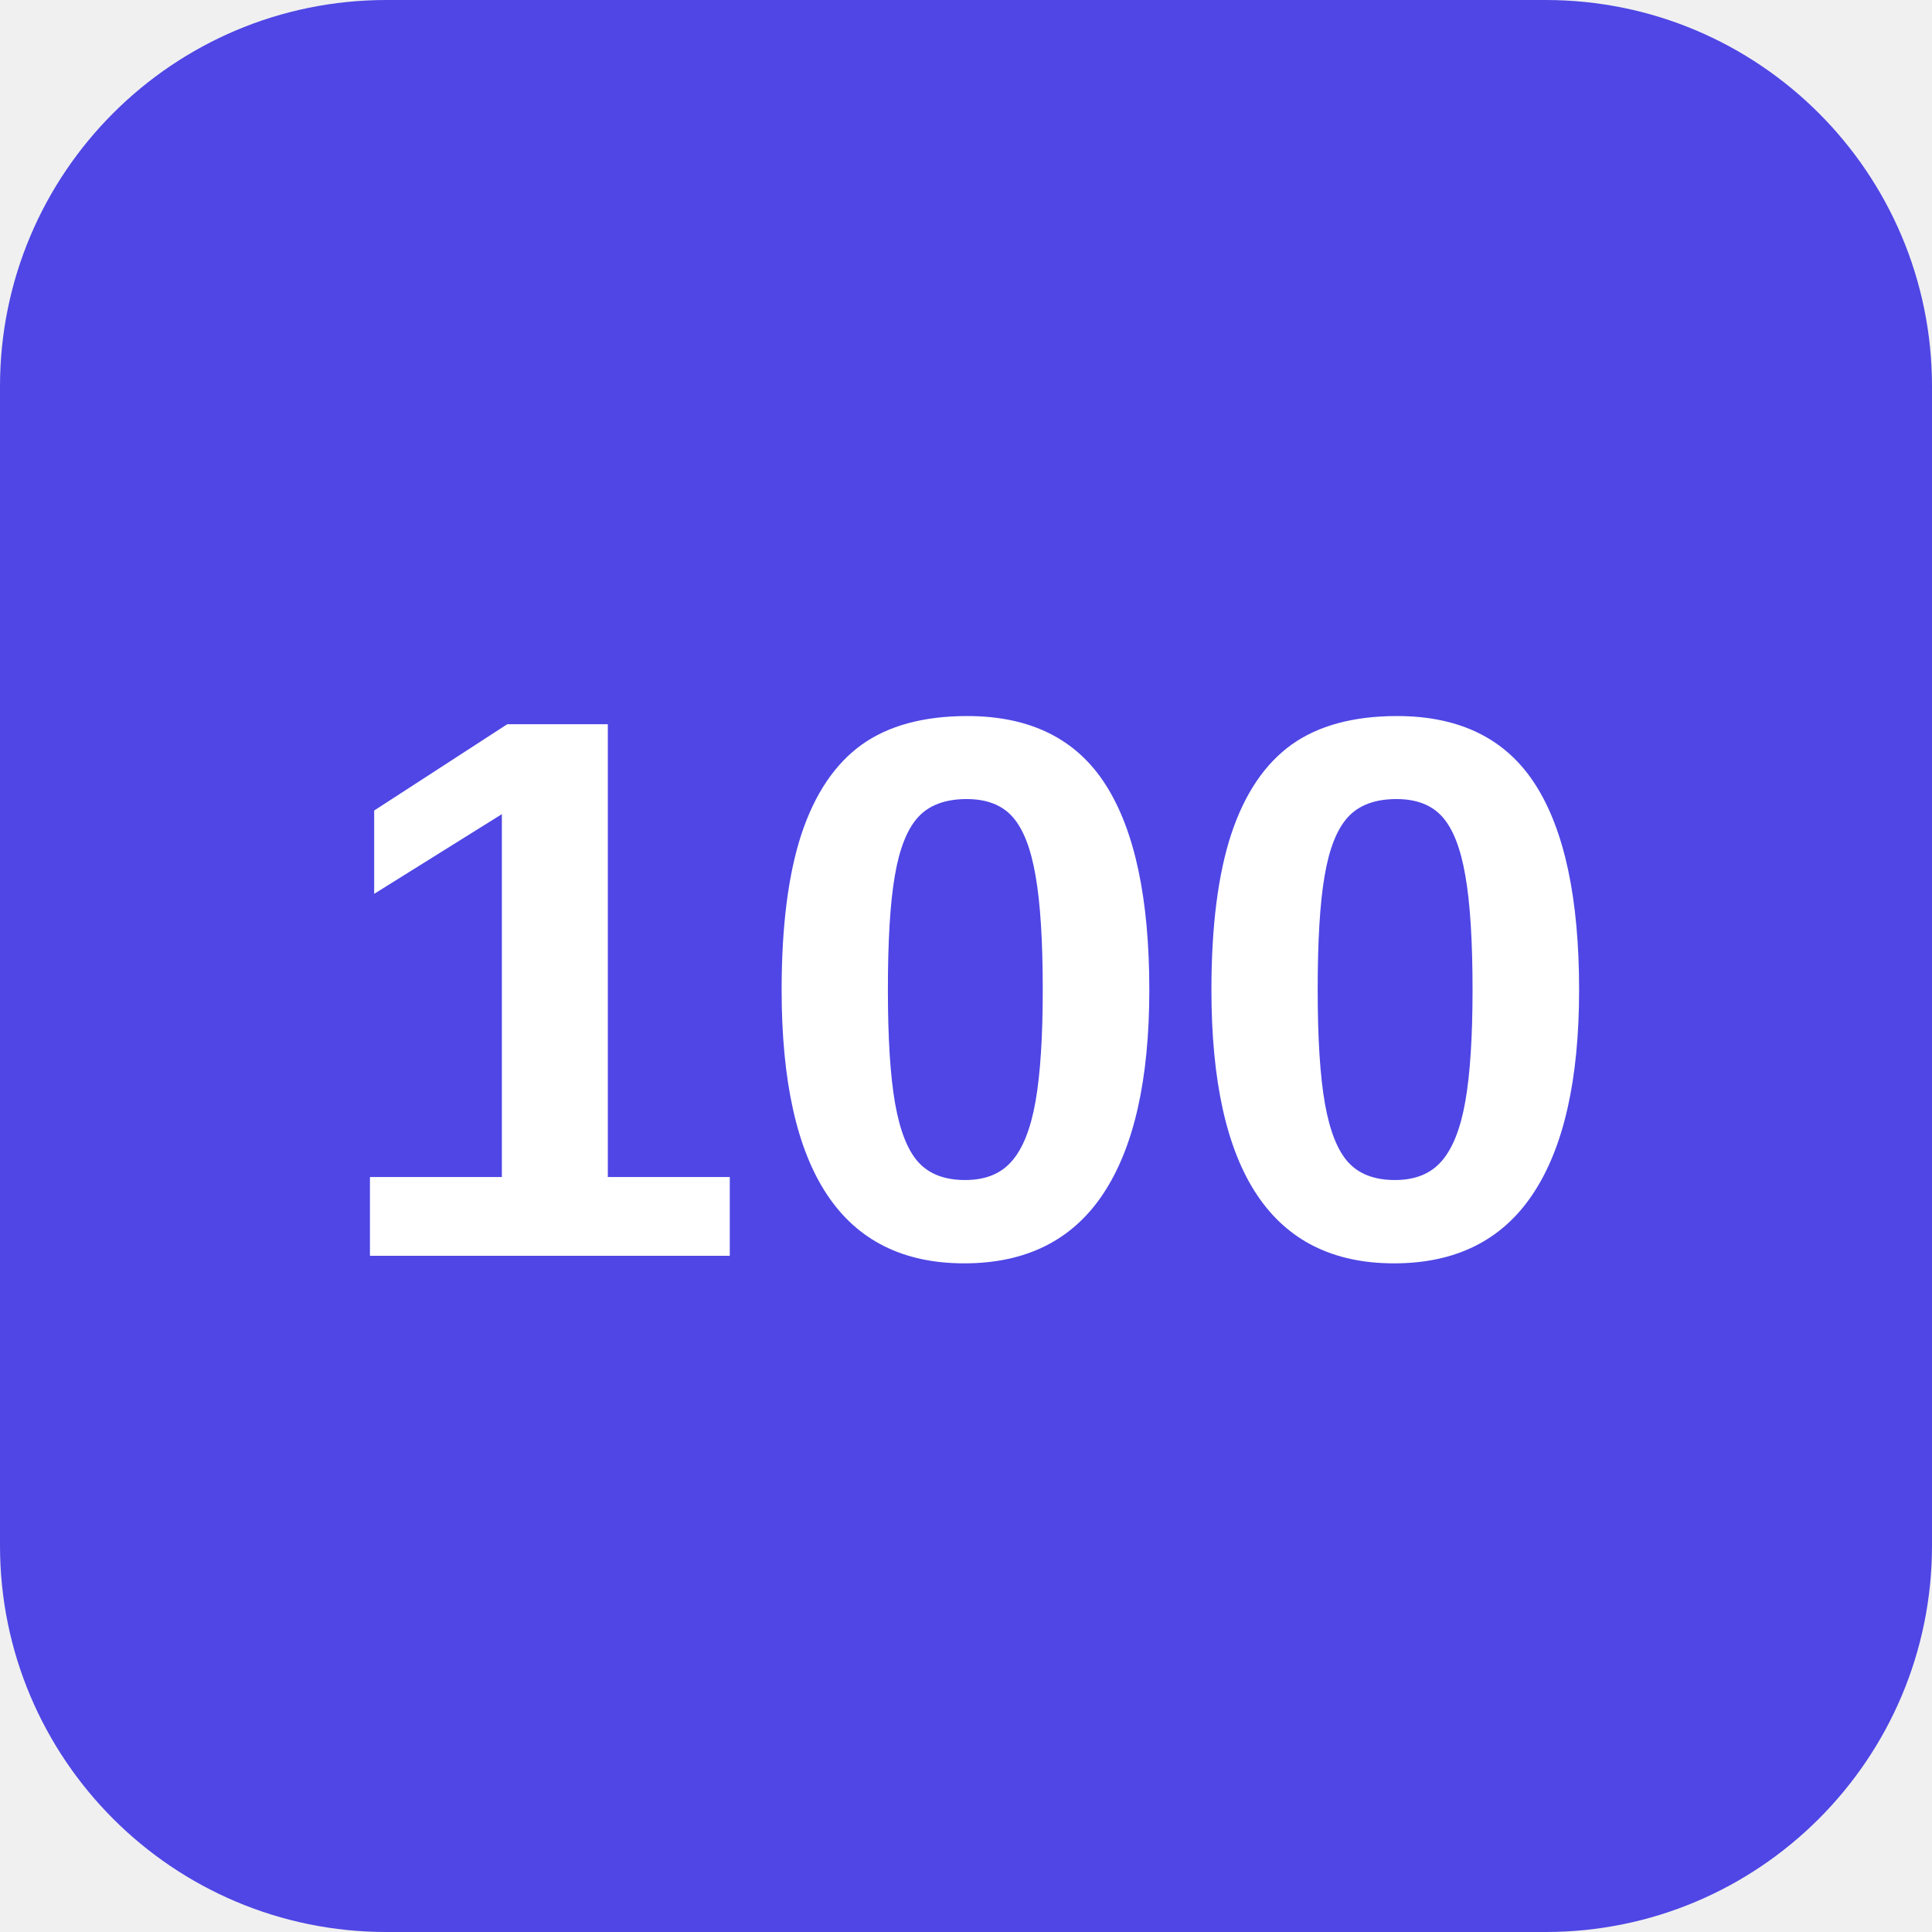
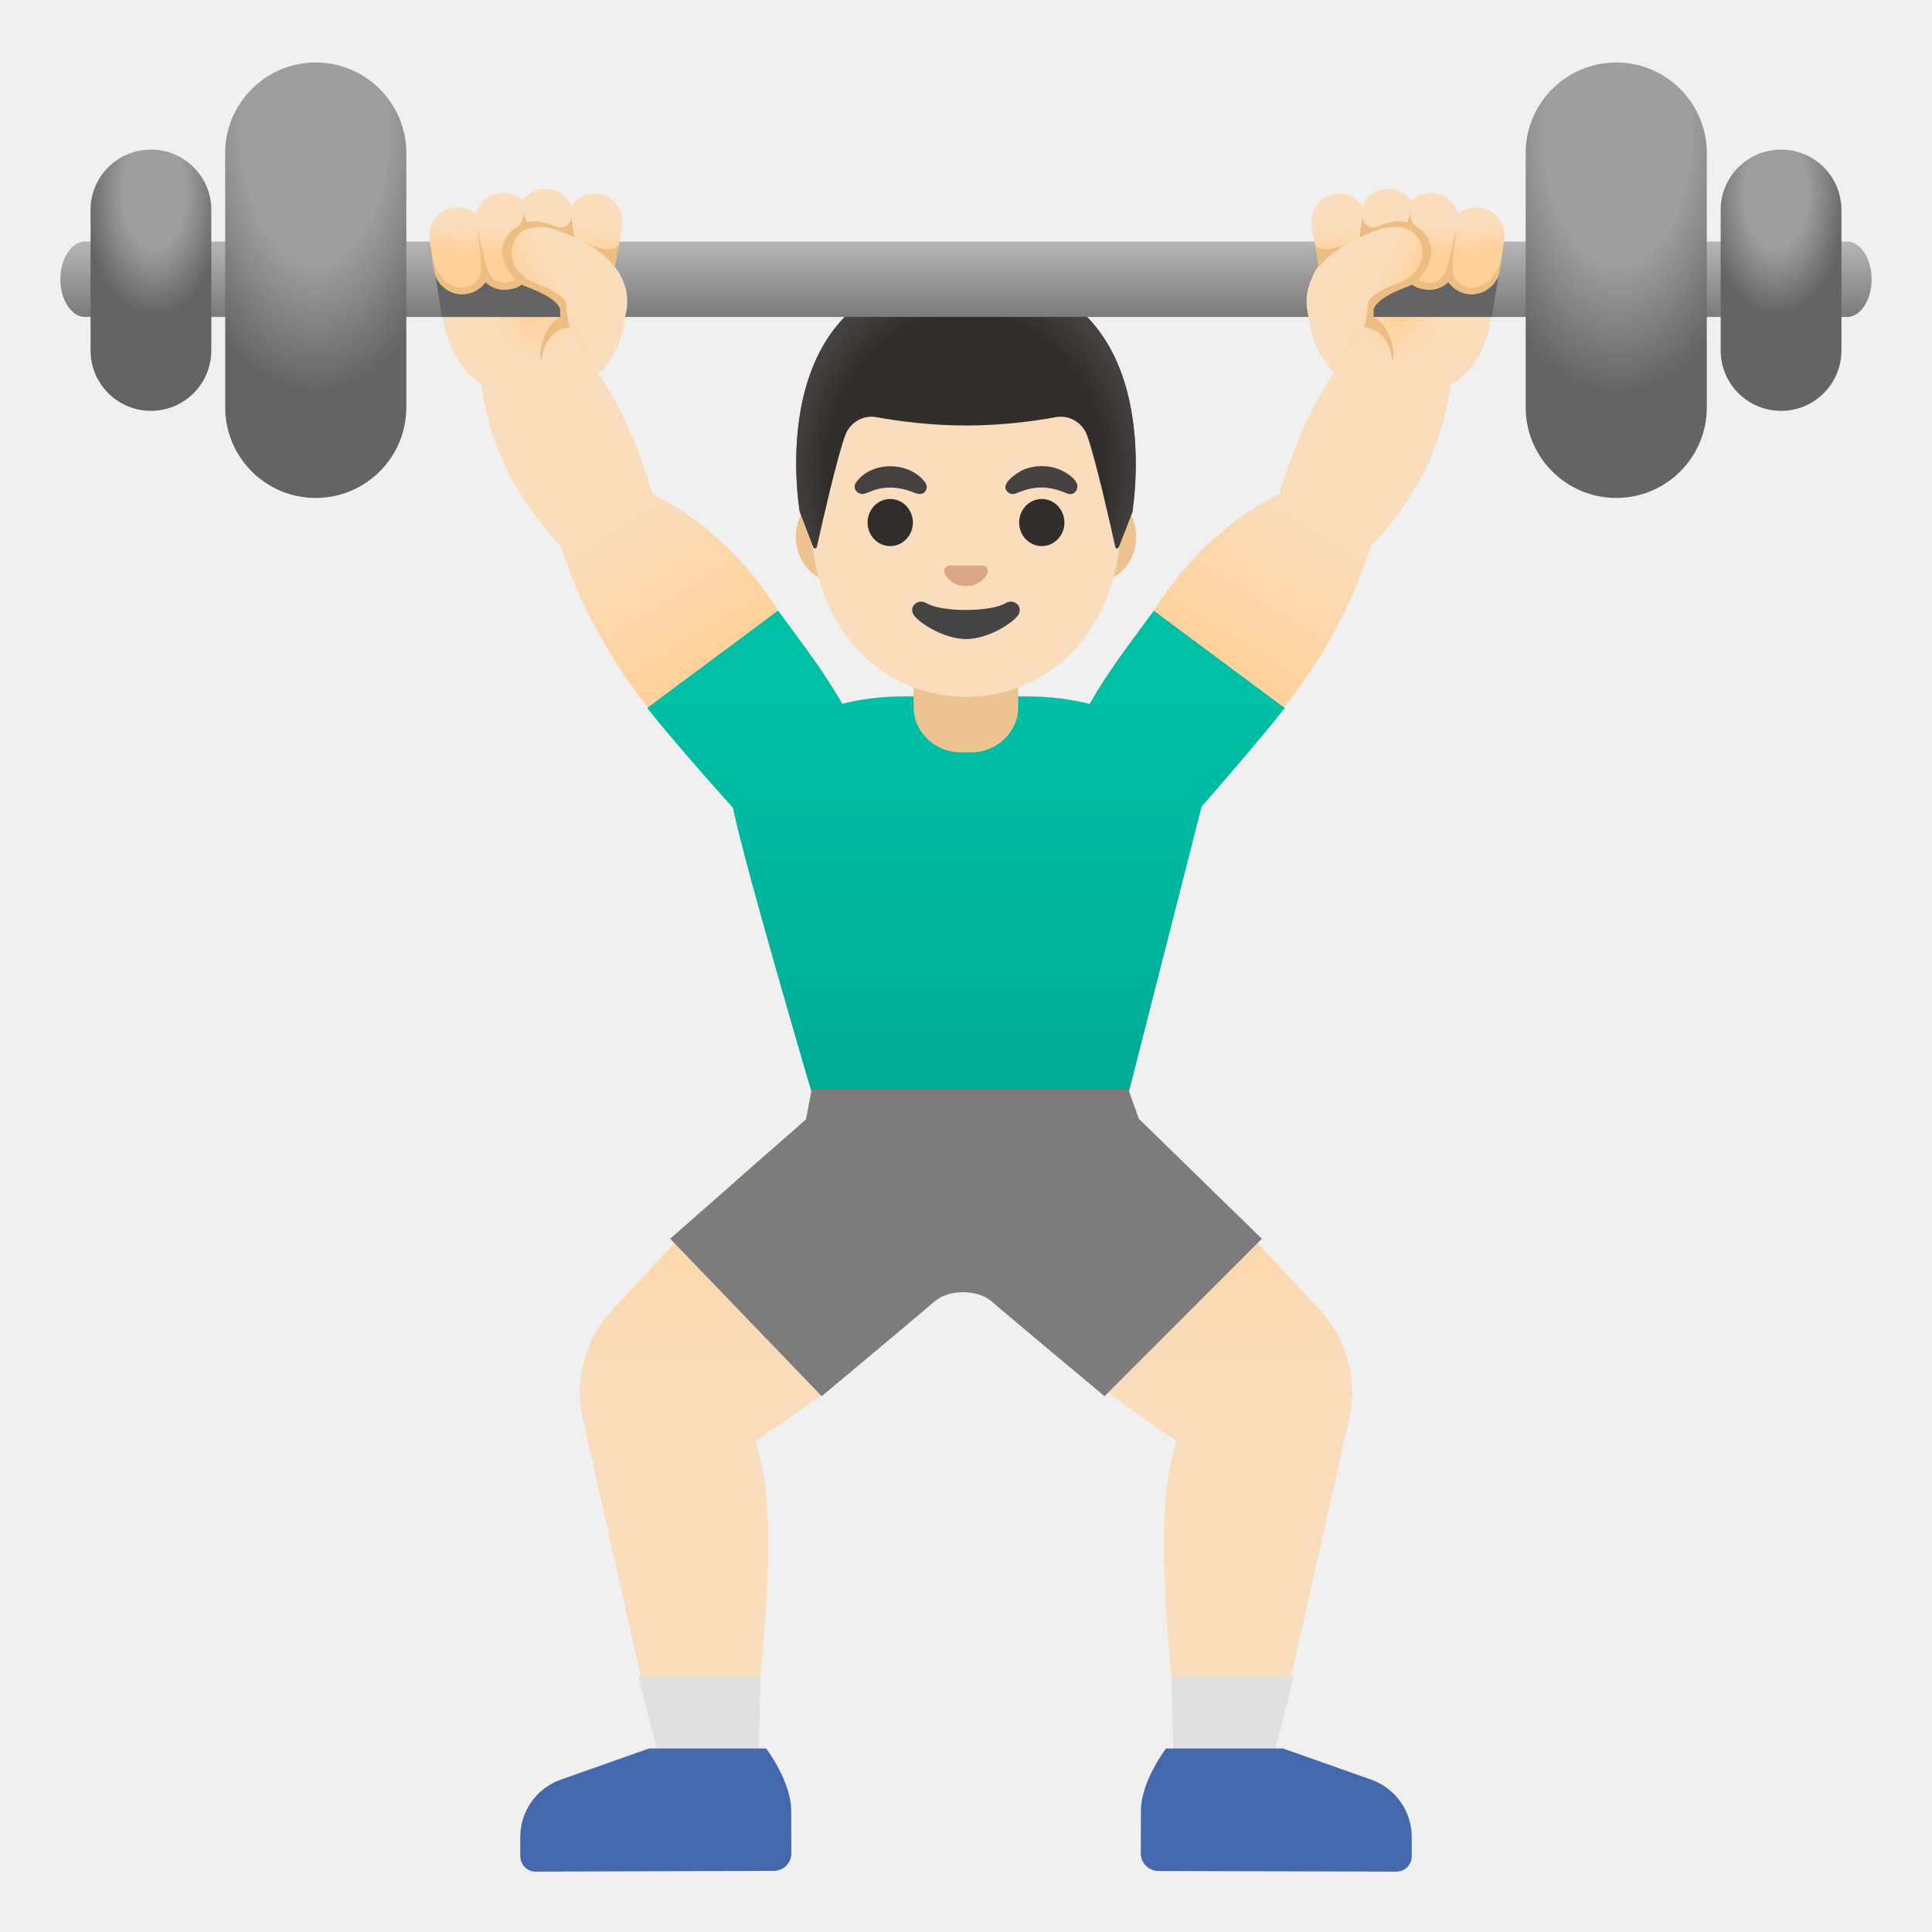
- <svg xmlns="http://www.w3.org/2000/svg" viewBox="0 0 100 100">
-   <rect width="100" height="100" rx="20" fill="#4f46e5" />
-   <text x="50" y="65" font-family="Arial, sans-serif" font-size="40" font-weight="bold" fill="white" text-anchor="middle">100</text>
+ <svg xmlns="http://www.w3.org/2000/svg" width="128" height="128" viewBox="0 0 128 128">
+   <linearGradient id="IconifyId17ecdb2904d178eab12083" gradientUnits="userSpaceOnUse" x1="77.018" y1="71.379" x2="77.018" y2="109.706" gradientTransform="translate(0 2)">
+     <stop offset="0" stop-color="#ffd29c" />
+     <stop offset=".5" stop-color="#f9ddbd" />
+   </linearGradient>
+   <path d="M87.45 86.8c-1.78-1.92-4.11-4.42-6.15-6.58c-3.96-4.17-8.8-7.29-8.8-7.29l-8.05 8.64s3.13 5.76 7.12 9.19c1.95 1.68 4.39 3.39 6.38 4.71c-.3.99-.6 2.28-.73 3.82c-.38 4.78.36 11.08.39 11.78c.12 3.66.16 6.37.16 6.37l6.34-.02L89.39 94c.58-2.57-.14-5.27-1.94-7.2z" fill="url(#IconifyId17ecdb2904d178eab12083)" />
+   <linearGradient id="IconifyId17ecdb2904d178eab12084" gradientUnits="userSpaceOnUse" x1="50.982" y1="71.379" x2="50.982" y2="109.706" gradientTransform="translate(0 2)">
+     <stop offset="0" stop-color="#ffd29c" />
+     <stop offset=".5" stop-color="#f9ddbd" />
+   </linearGradient>
+   <path d="M55.49 72.93s-4.84 3.12-8.79 7.3c-2.04 2.16-4.37 4.66-6.15 6.58a7.983 7.983 0 0 0-1.94 7.2l5.28 23.42l6.34.02s.04-2.71.16-6.37c.02-.7.77-7 .39-11.78c-.12-1.54-.43-2.83-.73-3.82c1.99-1.32 4.43-3.03 6.38-4.71c3.99-3.43 7.12-9.19 7.12-9.19l-8.06-8.65z" fill="url(#IconifyId17ecdb2904d178eab12084)" />
+   <path fill="#e0e0e0" d="M42.29 111.07l1.61 6.35l6.34.02l.14-6.37z" />
+   <path d="M52.42 119.94c-.01-1.92-1.66-4.1-1.66-4.1h-7.75l-5.98 2.11a4.036 4.036 0 0 0-2.56 3.75v1.28c0 .56.45 1.02 1.01 1.02l15.79-.05c.64 0 1.16-.52 1.16-1.17l-.01-2.84z" fill="#4568ad" />
+   <path fill="#e0e0e0" d="M77.61 111.07l.17 6.37l6.33-.02l1.6-6.35z" />
+   <path d="M90.97 117.95L85 115.84h-7.75s-1.66 2.18-1.66 4.11l-.01 2.84c0 .64.52 1.16 1.16 1.17l15.78.04c.56 0 1.01-.45 1.01-1.02v-1.28c0-1.66-1.02-3.14-2.56-3.75z" fill="#4568ad" />
+   <linearGradient id="IconifyId17ecdb2904d178eab12085" gradientUnits="userSpaceOnUse" x1="80.671" y1="41.656" x2="93.508" y2="20.633" gradientTransform="translate(0 2)">
+     <stop offset="0" stop-color="#ffd29c" />
+     <stop offset=".5" stop-color="#f9ddbd" />
+   </linearGradient>
+   <path d="M96.26 23.12l-4.54-2.29c-3.63 3.56-5.35 6.61-6.97 11.92c-3.43 1.63-6.39 4.62-8.31 7.71c-2.04 2.81-3.32 4.37-4.79 7.16c-1.11 2.12-.31 4.48 1.7 5.95c.95.7 1.72 1 2.47 1c.84 0 1.64-.39 2.62-1.05c2.07-1.18 4.88-4.3 6.68-6.62l-.05-.03c2.29-2.85 4.6-6.87 5.75-10.67c3.22-3.36 5.44-7.77 5.44-13.08z" fill="url(#IconifyId17ecdb2904d178eab12085)" />
+   <linearGradient id="IconifyId17ecdb2904d178eab12086" gradientUnits="userSpaceOnUse" x1="47.197" y1="41.477" x2="34.267" y2="20.733" gradientTransform="translate(0 2)">
+     <stop offset="0" stop-color="#ffd29c" />
+     <stop offset=".5" stop-color="#f9ddbd" />
+   </linearGradient>
+   <path d="M56.35 47.63c-1.47-2.79-2.75-4.35-4.79-7.16c-1.92-3.09-4.88-6.08-8.31-7.71c-1.63-5.33-3.35-8.37-6.98-11.93l-4.53 2.3c0 5.31 2.22 9.71 5.44 13.08c1.15 3.79 3.45 7.82 5.75 10.67l-.05.03c1.8 2.32 4.61 5.44 6.68 6.62c.98.66 1.78 1.05 2.62 1.05c.75 0 1.52-.31 2.47-1c2-1.47 2.81-3.84 1.7-5.95z" fill="url(#IconifyId17ecdb2904d178eab12086)" />
+   <linearGradient id="IconifyId17ecdb2904d178eab12087" gradientUnits="userSpaceOnUse" x1="64" y1="44.123" x2="64" y2="69.62" gradientTransform="translate(0 2)">
+     <stop offset="0" stop-color="#00bfa5" />
+     <stop offset=".705" stop-color="#00b29a" />
+     <stop offset="1" stop-color="#00ab94" />
+   </linearGradient>
+   <path d="M76.44 40.46c-1.79 2.46-2.99 3.97-4.25 6.18c-1.23-.32-2.62-.5-4.16-.5h-8.17c-1.51 0-2.86.18-4.06.49c-1.26-2.21-2.46-3.72-4.25-6.18l-8.67 6.45c1.8 2.32 5.68 6.62 5.68 6.62c.83 4.06 5.61 20.2 5.61 20.2h20.27l5.17-20.28s3.75-4.28 5.51-6.53l-8.68-6.45z" fill="url(#IconifyId17ecdb2904d178eab12087)" />
+   <path d="M60.53 46.84c0 1.66 1.41 3.01 3.15 3.01h.63c1.74 0 3.15-1.35 3.15-3.01v-3.67h-6.93v3.67z" fill="#edc391" />
+   <path d="M55.54 38.6c-1.55 0-2.82-1.36-2.82-3.03s1.26-3.03 2.82-3.03h16.92c1.55 0 2.82 1.36 2.82 3.03s-1.26 3.03-2.82 3.03H55.54z" fill="#edc391" />
+   <path d="M64 19.95c-5.36 0-10.32 5.73-10.32 13.97c0 8.2 5.11 12.25 10.32 12.25s10.32-4.05 10.32-12.25c0-8.24-4.96-13.97-10.32-13.97z" fill="#f9ddbd" />
+   <path d="M65.19 37.49l-.1-.03H62.9c-.03 0-.07.01-.1.03c-.2.08-.31.29-.21.51c.09.22.53.83 1.41.83c.88 0 1.31-.61 1.41-.83a.38.38 0 0 0-.22-.51z" fill="#dba689" />
+   <path d="M66.6 39.97c-.99.59-4.22.59-5.2 0c-.57-.34-1.15.18-.91.69c.23.51 2 1.68 3.52 1.68s3.27-1.17 3.5-1.68s-.34-1.03-.91-.69z" fill="#444" />
+   <g fill="#312d2d">
+     <ellipse cx="58.98" cy="34.62" rx="1.5" ry="1.56" />
+     <ellipse cx="69.02" cy="34.62" rx="1.5" ry="1.56" />
+   </g>
+   <g fill="#454140">
+     <path d="M56.71 31.97c.97-1.37 3.24-1.42 4.38-.25c.2.2.41.47.26.76c-.17.33-.5.27-.78.16c-.74-.3-1.5-.43-2.29-.27c-.34.07-.64.21-.96.33c-.45.15-.89-.31-.61-.73z" />
+     <path d="M70.71 32.7c-.68-.29-1.36-.47-2.11-.38c-.34.04-.67.13-.99.25c-.25.1-.52.26-.78.08c-.74-.51.58-1.35.96-1.52c.84-.36 1.84-.33 2.65.09c.32.17.67.41.86.73c.24.41-.12.94-.59.75z" />
+   </g>
+   <path d="M64 18.04h-.01c-13.83.07-11 15.87-11 15.87s.62 1.63.9 2.35c.04.1.19.09.22-.02c.3-1.32 1.36-6.01 1.9-7.43a1.86 1.86 0 0 1 2.07-1.17c1.36.25 3.51.55 5.9.55h.06c2.38 0 4.54-.3 5.9-.55c.88-.16 1.75.33 2.07 1.17c.53 1.42 1.59 6.08 1.89 7.42c.02.11.18.12.22.02l.91-2.33c-.03 0 2.81-15.8-11.03-15.88z" fill="#312d2d" />
+   <radialGradient id="IconifyId17ecdb2904d178eab12088" cx="64" cy="29.27" r="11.597" gradientTransform="matrix(1 0 0 1.1282 0 -1.867)" gradientUnits="userSpaceOnUse">
+     <stop offset=".794" stop-color="#454140" stop-opacity="0" />
+     <stop offset="1" stop-color="#454140" />
+   </radialGradient>
+   <path d="M75 33.92s2.83-15.8-11-15.87h-.01h-.01c-.22 0-.43.01-.63.01c-.41.02-.81.05-1.19.09h-.01c-.03 0-.05.01-.08.01c-11.65 1.47-9.08 15.75-9.08 15.75l.91 2.34c.04.1.19.09.21-.01c.3-1.33 1.36-6 1.89-7.42a1.86 1.86 0 0 1 2.07-1.17c1.36.25 3.51.55 5.9.55h.06c2.38 0 4.54-.3 5.9-.55c.88-.16 1.75.33 2.07 1.17c.54 1.42 1.6 6.12 1.89 7.43c.02.11.17.12.21.02c.28-.72.9-2.35.9-2.35z" fill="url(#IconifyId17ecdb2904d178eab12088)" />
+   <radialGradient id="IconifyId17ecdb2904d178eab12089" cx="35.39" cy="19.198" r="5.677" gradientTransform="translate(0 2)" gradientUnits="userSpaceOnUse">
+     <stop offset="0" stop-color="#ffd29c" />
+     <stop offset=".5" stop-color="#f9ddbd" />
+   </radialGradient>
+   <path d="M40.26 17.16c-.9-.53-5.17-1.2-8.12-1.2c-1.62 0-2.83.21-2.83.76l-.01 3.43c-.01 3.45 2.24 6.27 5.96 6.28h.01c6.74 0 7.27-7.94 4.99-9.27z" fill="url(#IconifyId17ecdb2904d178eab12089)" />
+   <path d="M40.02 20.82c-.04.13-.39.26-.77.36h-.01c-.44.11-.96.33-1.93.6c-1.35.38-1.46 2.19-1.46 2.19c-.25-.94.39-2.59 1.28-2.97v-.01c.42-.2.89-.31 1.39-.39c.08-.01.28-.02.53-.01h.01c.45.01 1.01.07.96.23z" fill="#edbd82" />
+   <linearGradient id="IconifyId17ecdb2904d178eab12090" gradientUnits="userSpaceOnUse" x1="64" y1="13.379" x2="64" y2="19.437" gradientTransform="translate(0 2)">
+     <stop offset="0" stop-color="#bdbdbd" />
+     <stop offset="1" stop-color="#757575" />
+   </linearGradient>
+   <path d="M124 18.5c0 1.38-.73 2.5-1.64 2.5H5.64C4.74 21 4 19.88 4 18.5S4.74 16 5.64 16h116.71c.91 0 1.65 1.12 1.65 2.5z" fill="url(#IconifyId17ecdb2904d178eab12090)" />
+   <radialGradient id="IconifyId17ecdb2904d178eab12091" cx="-102.258" cy="115.861" r="24.348" gradientTransform="matrix(0 .9016 .507 0 -37.874 100.877)" gradientUnits="userSpaceOnUse">
+     <stop offset=".396" stop-color="#9e9e9e" />
+     <stop offset=".79" stop-color="#646464" />
+   </radialGradient>
+   <path d="M20.92 32.99c3.31 0 6-2.69 6-6V10.14c0-3.31-2.69-6-6-6s-6 2.69-6 6v16.85c0 3.31 2.68 6 6 6z" fill="url(#IconifyId17ecdb2904d178eab12091)" />
+   <radialGradient id="IconifyId17ecdb2904d178eab12092" cx="-1251.918" cy="123.75" r="24.348" gradientTransform="matrix(0 .9016 -.507 0 169.876 1137.497)" gradientUnits="userSpaceOnUse">
+     <stop offset=".396" stop-color="#9e9e9e" />
+     <stop offset=".79" stop-color="#646464" />
+   </radialGradient>
+   <path d="M107.08 32.99c-3.31 0-6-2.69-6-6V10.14c0-3.31 2.69-6 6-6s6 2.69 6 6v16.85c0 3.31-2.68 6-6 6z" fill="url(#IconifyId17ecdb2904d178eab12092)" />
+   <radialGradient id="IconifyId17ecdb2904d178eab12093" cx="-172.46" cy="114.075" r="3.543" gradientTransform="matrix(1.3333 0 0 -2.3062 240.163 275.933)" gradientUnits="userSpaceOnUse">
+     <stop offset=".441" stop-color="#9e9e9e" />
+     <stop offset=".985" stop-color="#646464" />
+   </radialGradient>
+   <path d="M10 27.22c2.21 0 4-1.79 4-4v-9.31c0-2.21-1.79-4-4-4s-4 1.79-4 4v9.31c0 2.21 1.79 4 4 4z" fill="url(#IconifyId17ecdb2904d178eab12093)" />
+   <radialGradient id="IconifyId17ecdb2904d178eab12094" cx="-1204.1" cy="114.075" r="3.543" gradientTransform="matrix(-1.3333 0 0 -2.3062 -1487.734 275.933)" gradientUnits="userSpaceOnUse">
+     <stop offset=".441" stop-color="#9e9e9e" />
+     <stop offset=".985" stop-color="#646464" />
+   </radialGradient>
+   <path d="M118 27.22c-2.21 0-4-1.79-4-4v-9.31c0-2.21 1.79-4 4-4s4 1.79 4 4v9.31c0 2.21-1.79 4-4 4z" fill="url(#IconifyId17ecdb2904d178eab12094)" />
+   <path fill="#646464" d="M38.61 21h-9.33l-.8-5h10.13z" />
+   <linearGradient id="IconifyId17ecdb2904d178eab12095" gradientUnits="userSpaceOnUse" x1="34.798" y1="14.626" x2="34.903" y2="11.312" gradientTransform="translate(0 2)">
+     <stop offset="0" stop-color="#ffd29c" />
+     <stop offset=".5" stop-color="#f9ddbd" />
+   </linearGradient>
+   <path d="M41.22 15.04l-.29 1.55l-.06.34l-.14.75l-.08.44a1.88 1.88 0 0 1-2.18 1.5c-.46-.08-.85-.32-1.12-.68c-.33.3-.76.47-1.23.47c-.28 0-1.16-.39-1.31-.54a.689.689 0 0 1-.11-.13c-.04.03-.08.07-.12.1c-.02.01-.59.35-1.17.34c-.54-.01-1.08-.34-1.24-.5c-.16.23-.38.43-.64.57c-.18.11-.38.18-.6.21c-.1.02-.2.03-.3.03c-.4 0-.79-.13-1.11-.37c-.42-.3-.69-.74-.76-1.24l-.13-.85v-.01l-.17-1.09c-.08-.5.04-1 .34-1.41c.3-.42.74-.69 1.24-.76c.12-.02.24-.03.36-.02c.03 0 .07 0 .1.01c.32.02.64.13.92.33c.04.03.07.06.1.08c.06-.23.18-.45.33-.63c.04-.06.08-.11.13-.16c.06-.07.11-.1.13-.12c.01 0 .01-.01.01-.01c.3-.26.69-.42 1.12-.44c.14-.01.28 0 .41.02c.1.02.19.05.28.08c.26.08.49.21.69.39c.06-.08.13-.16.2-.23c.1-.1.21-.19.32-.26c.06-.04.13-.07.19-.11c.25-.12.53-.18.82-.17c.32 0 .63.08.91.24c.05.02.09.05.13.08c.1.07.19.15.28.24c.16.16.29.35.38.55c.12-.18.28-.35.47-.48c.04-.03.09-.06.14-.08c.2-.11.41-.19.63-.22c.21-.03.42-.03.63.01c.5.09.92.37 1.21.78c.28.42.38.91.29 1.4z" fill="url(#IconifyId17ecdb2904d178eab12095)" />
+   <path d="M75.45 74.12l-.7-1.96H53.78l-.38 2l-9 7.91L54.44 92.5s6.79-5.67 7.4-6.21c.67-.6 1.48-.67 1.97-.68c.49.01 1.3.08 1.97.68c.61.55 7.4 6.21 7.4 6.21L83.6 82.07l-8.15-7.95z" fill="#7c7c7c" />
+   <path d="M41.03 16.12c-.35.9-2.25.04-2.97-.33c-.11-.88-.22-1.46-.22-1.46v.01c.03.5-.47.86-.94.68c-.53-.21-1.14-.38-1.58-.36c-.17.01-.31.04-.44.08c-.12-.39-.19-.65-.19-.65v.11c-.02.34-.18.66-.46.85c-1.09.71-1.37 2.05-.08 3.48c-.44.3-1.13.28-1.52-.12c-.5-.5-.71-2.09-1-3.27c.09.84.34 2.34.22 2.92c-.15.7-.85 1.14-1.55.97c-.61-.15-1.33-.64-1.68-1.99l.13.85c.07.5.34.94.76 1.24c.32.24.71.37 1.11.37c.1 0 .2-.01.3-.03c.19-.03.36-.09.52-.17c.01-.01.03-.01.04-.02c.01-.01.03-.01.04-.02c.42-.23.63-.55.64-.57c.05.08.57.51 1.2.51c.87 0 1.21-.35 1.21-.35c.08.05.16.09.24.12c.06.02 2.4.81 2.31 1.7c-.01.11 0 .22.01.33v.05c.03.26.09.51.18.74l.01-.01c.24-.19.82-.03.87-.37c.19-1.29.14-2.83.02-4.15l2.52.42l.3-1.56z" fill="#edbd82" />
+   <linearGradient id="IconifyId17ecdb2904d178eab12096" gradientUnits="userSpaceOnUse" x1="35.008" y1="18.332" x2="40.307" y2="15.679" gradientTransform="translate(0 2)">
+     <stop offset="0" stop-color="#ffd29c" />
+     <stop offset=".469" stop-color="#f9ddbd" />
+   </linearGradient>
+   <path d="M41.51 19.38c-.49-2.69-3.74-3.81-4.96-4.24c-.15-.05-2.38-.58-2.65 1.4c-.12.86.53 1.8 1.36 2.12c2.27.87 2.26 1.35 2.26 1.67c-.01.83.45 2.4 1.17 2.87c.15.1.32.16.48.16c.1 0 .2-.02.3-.06c1.41-.59 2.32-2.35 2.04-3.92z" fill="url(#IconifyId17ecdb2904d178eab12096)" />
+   <radialGradient id="IconifyId17ecdb2904d178eab12097" cx="39.39" cy="19.198" r="5.677" gradientTransform="matrix(-1 0 0 1 132.12 2)" gradientUnits="userSpaceOnUse">
+     <stop offset="0" stop-color="#ffd29c" />
+     <stop offset=".5" stop-color="#f9ddbd" />
+   </radialGradient>
+   <path d="M87.86 17.16c.9-.53 5.17-1.2 8.12-1.2c1.62 0 2.83.21 2.83.76l.01 3.43c.01 3.45-2.24 6.27-5.96 6.28h-.01c-6.74 0-7.28-7.94-4.99-9.27z" fill="url(#IconifyId17ecdb2904d178eab12097)" />
+   <path d="M88.1 20.82c.04.13.39.26.77.36h.01c.44.11.96.33 1.93.6c1.35.38 1.46 2.19 1.46 2.19c.25-.94-.39-2.59-1.28-2.97v-.01c-.42-.2-.89-.31-1.39-.39c-.08-.01-.28-.02-.53-.01h-.01c-.45.01-1.01.07-.96.23z" fill="#edbd82" />
+   <path fill="#646464" d="M89.51 16h10.13l-.8 5h-9.33z" />
+   <linearGradient id="IconifyId17ecdb2904d178eab12098" gradientUnits="userSpaceOnUse" x1="38.798" y1="14.626" x2="38.903" y2="11.312" gradientTransform="matrix(-1 0 0 1 132.12 2)">
+     <stop offset="0" stop-color="#ffd29c" />
+     <stop offset=".5" stop-color="#f9ddbd" />
+   </linearGradient>
+   <path d="M86.9 15.04l.29 1.55l.06.34l.14.75l.08.44a1.88 1.88 0 0 0 2.18 1.5c.46-.08.85-.32 1.12-.68c.33.3.76.47 1.23.47c.28 0 1.16-.39 1.31-.54c.04-.04.08-.08.11-.13c.04.03.08.07.12.1c.02.01.59.35 1.17.34c.54-.01 1.07-.34 1.24-.5c.16.23.38.43.64.57c.18.11.38.18.6.21c.1.02.2.03.3.03c.4 0 .79-.13 1.11-.37c.42-.3.69-.74.76-1.24l.13-.85v-.01l.17-1.09c.08-.5-.04-1-.34-1.41c-.3-.42-.74-.69-1.24-.76c-.12-.02-.24-.03-.36-.02c-.03 0-.07 0-.1.01c-.32.02-.64.13-.92.33c-.04.03-.07.06-.1.08c-.06-.23-.18-.45-.33-.63a1.01 1.01 0 0 0-.13-.16c-.06-.07-.11-.1-.13-.12c-.01 0-.01-.01-.01-.01c-.3-.26-.69-.42-1.12-.44c-.14-.01-.28 0-.41.02c-.1.02-.19.05-.28.08c-.26.08-.49.21-.69.39c-.06-.08-.13-.16-.2-.23c-.1-.1-.21-.19-.32-.26c-.06-.04-.13-.07-.19-.11c-.25-.12-.53-.18-.82-.17c-.32 0-.63.08-.91.24c-.05.02-.09.05-.13.08c-.1.07-.19.15-.28.24c-.16.16-.29.35-.38.55c-.12-.18-.28-.35-.47-.48a.638.638 0 0 0-.14-.08c-.2-.11-.41-.19-.63-.22c-.21-.03-.42-.03-.63.01c-.5.09-.92.37-1.21.78c-.28.42-.38.91-.29 1.4z" fill="url(#IconifyId17ecdb2904d178eab12098)" />
+   <path d="M87.09 16.12c.35.9 2.25.04 2.97-.33c.11-.88.22-1.46.22-1.46v.01c-.03.5.47.86.94.68c.53-.21 1.14-.38 1.58-.36c.17.01.31.04.44.08c.12-.39.19-.65.19-.65v.11c.02.34.18.66.46.85c1.09.71 1.37 2.05.08 3.48c.44.3 1.13.28 1.52-.12c.5-.5.71-2.09 1-3.27c-.09.84-.34 2.34-.22 2.92c.14.7.85 1.14 1.55.97c.61-.15 1.33-.64 1.68-1.99l-.13.85c-.07.5-.34.94-.76 1.24c-.32.24-.71.37-1.11.37c-.1 0-.2-.01-.3-.03c-.19-.03-.36-.09-.52-.17c-.01-.01-.03-.01-.04-.02c-.01-.01-.03-.01-.04-.02a1.82 1.82 0 0 1-.64-.57c-.05.08-.57.51-1.2.51c-.87 0-1.21-.35-1.21-.35c-.08.05-.16.09-.24.12c-.07.02-2.39.81-2.31 1.7c.01.11 0 .22-.01.33v.05c-.03.26-.09.51-.18.74l-.01-.01c-.24-.19-.82-.03-.87-.37c-.19-1.29-.14-2.83-.02-4.15l-2.52.42l-.3-1.56z" fill="#edbd82" />
+   <linearGradient id="IconifyId17ecdb2904d178eab12099" gradientUnits="userSpaceOnUse" x1="39.008" y1="18.332" x2="44.307" y2="15.679" gradientTransform="matrix(-1 0 0 1 132.12 2)">
+     <stop offset="0" stop-color="#ffd29c" />
+     <stop offset=".469" stop-color="#f9ddbd" />
+   </linearGradient>
+   <path d="M86.61 19.38c.49-2.69 3.74-3.81 4.96-4.24c.15-.05 2.38-.58 2.65 1.4c.12.86-.53 1.8-1.36 2.12c-2.27.87-2.26 1.35-2.26 1.67c.01.83-.45 2.4-1.17 2.87c-.15.1-.32.16-.48.16c-.1 0-.2-.02-.3-.06c-1.41-.59-2.32-2.35-2.04-3.92z" fill="url(#IconifyId17ecdb2904d178eab12099)" />
</svg>
